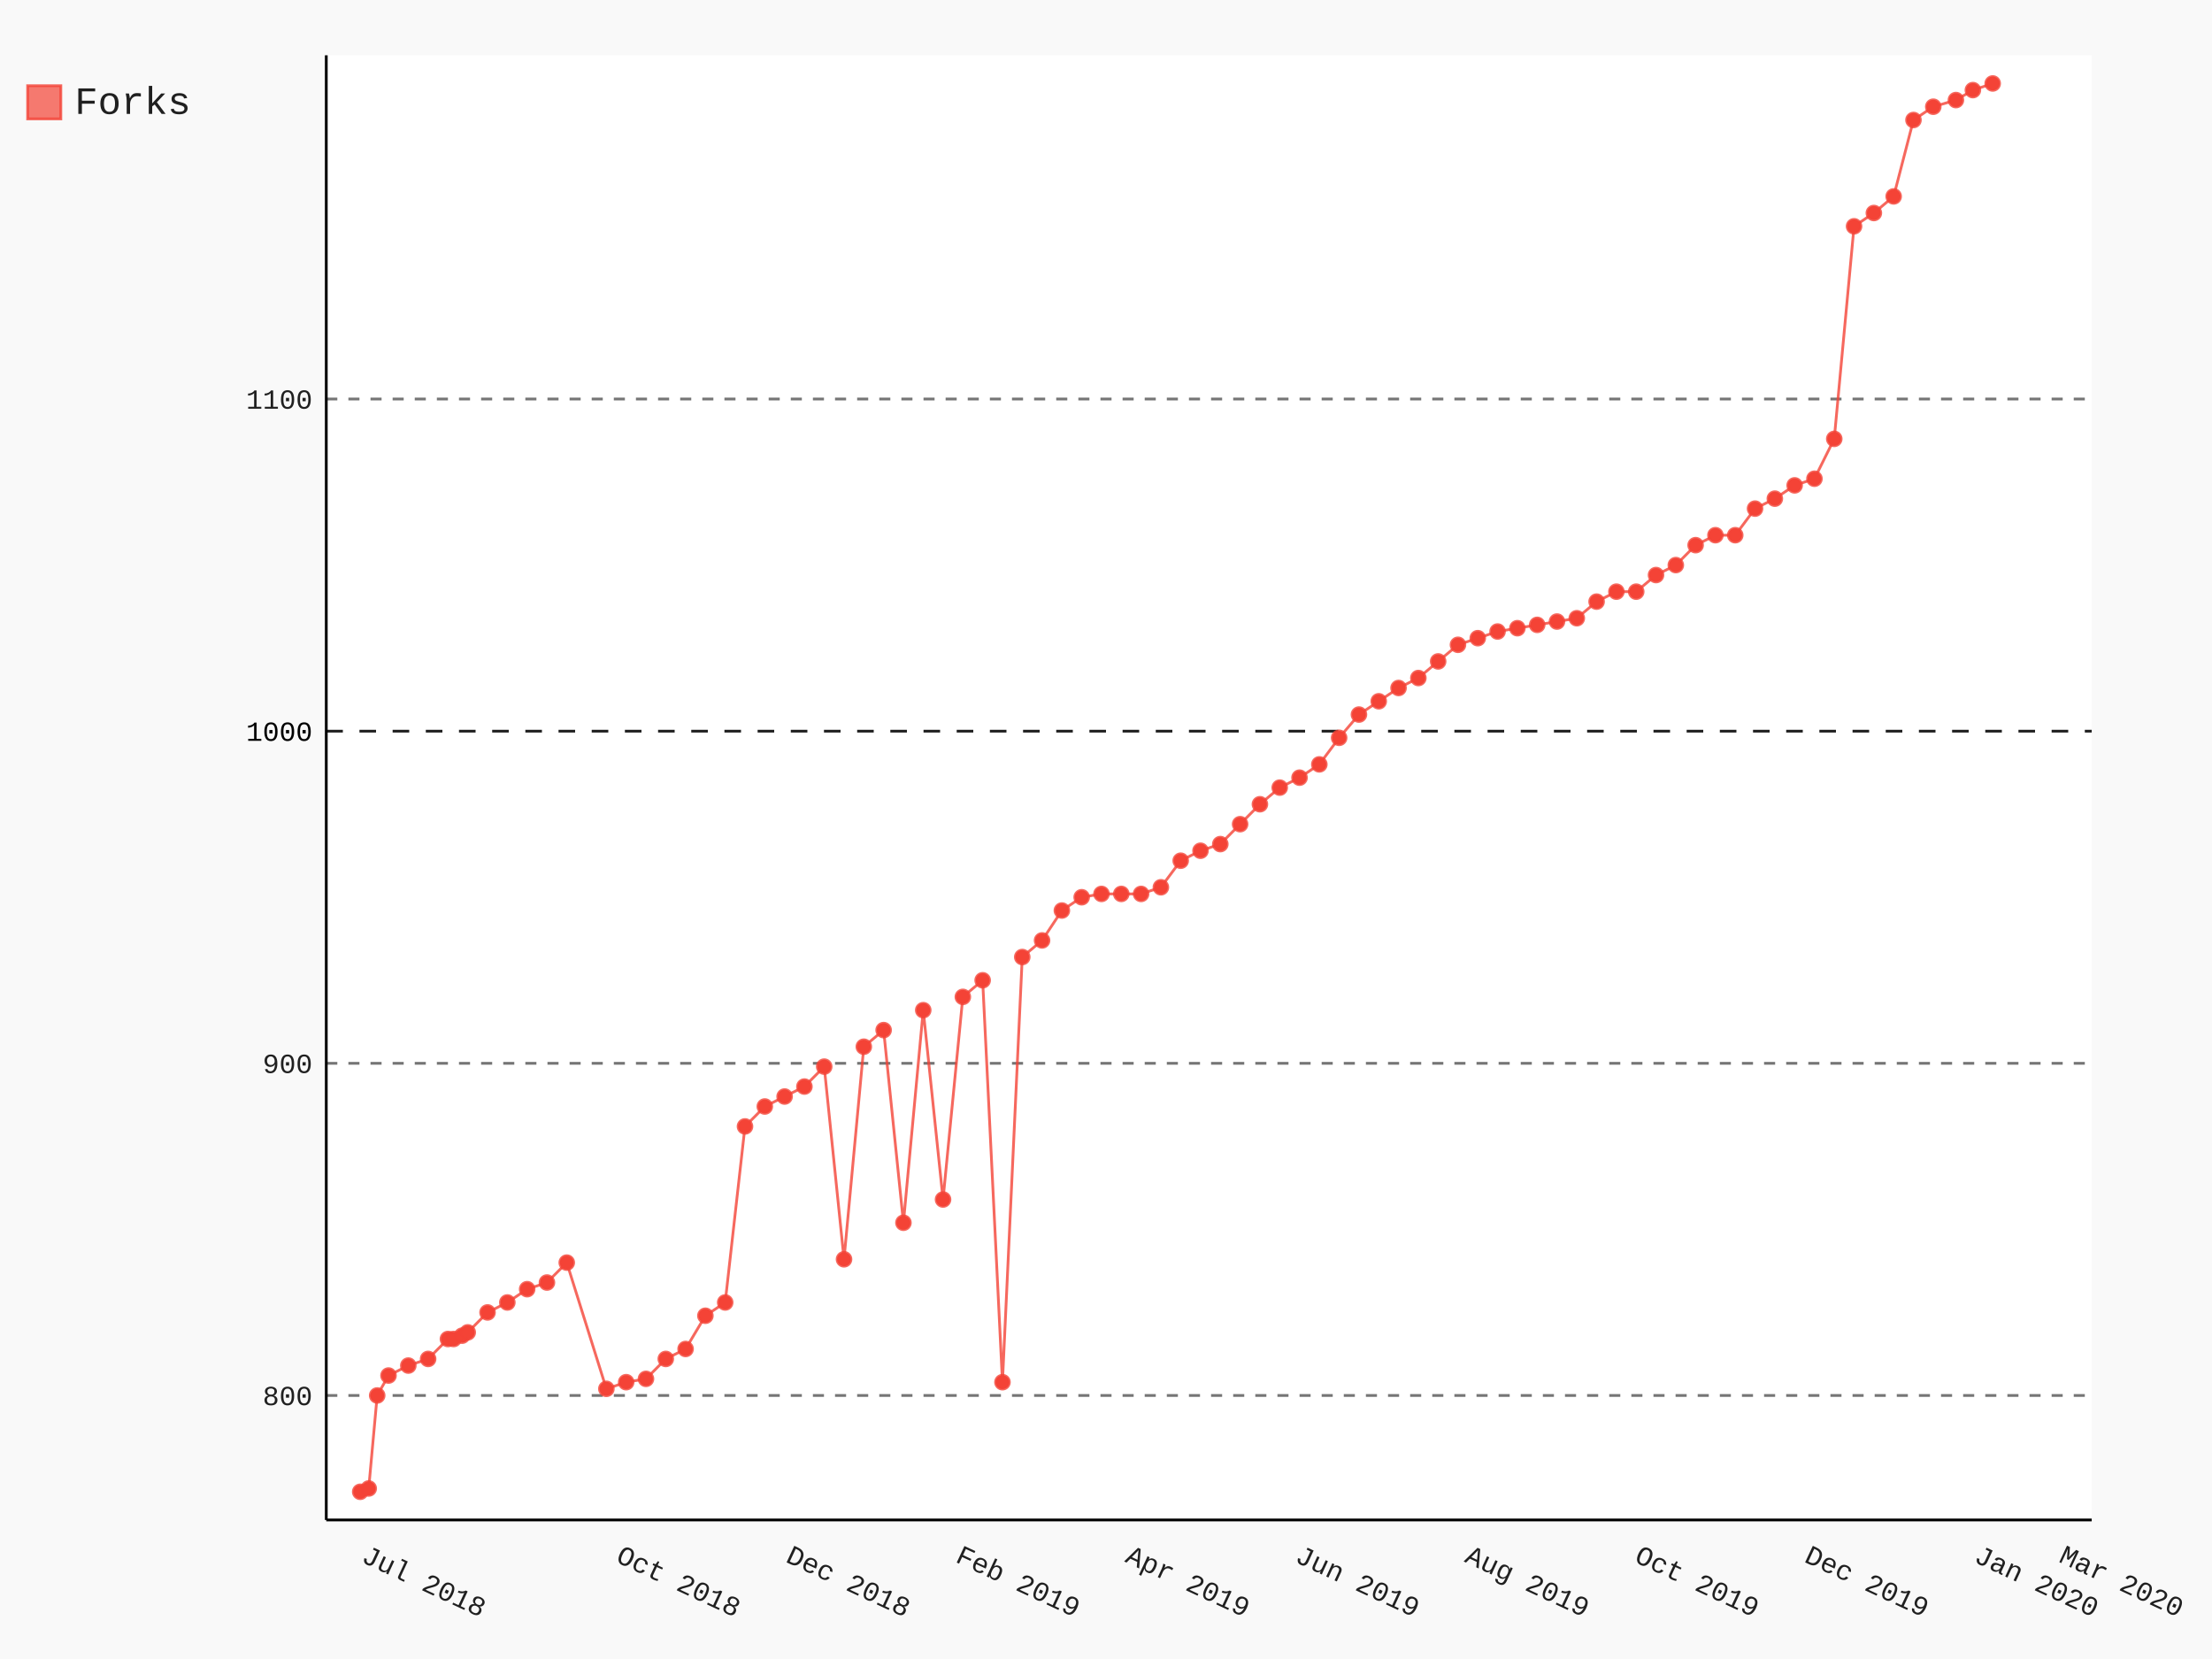
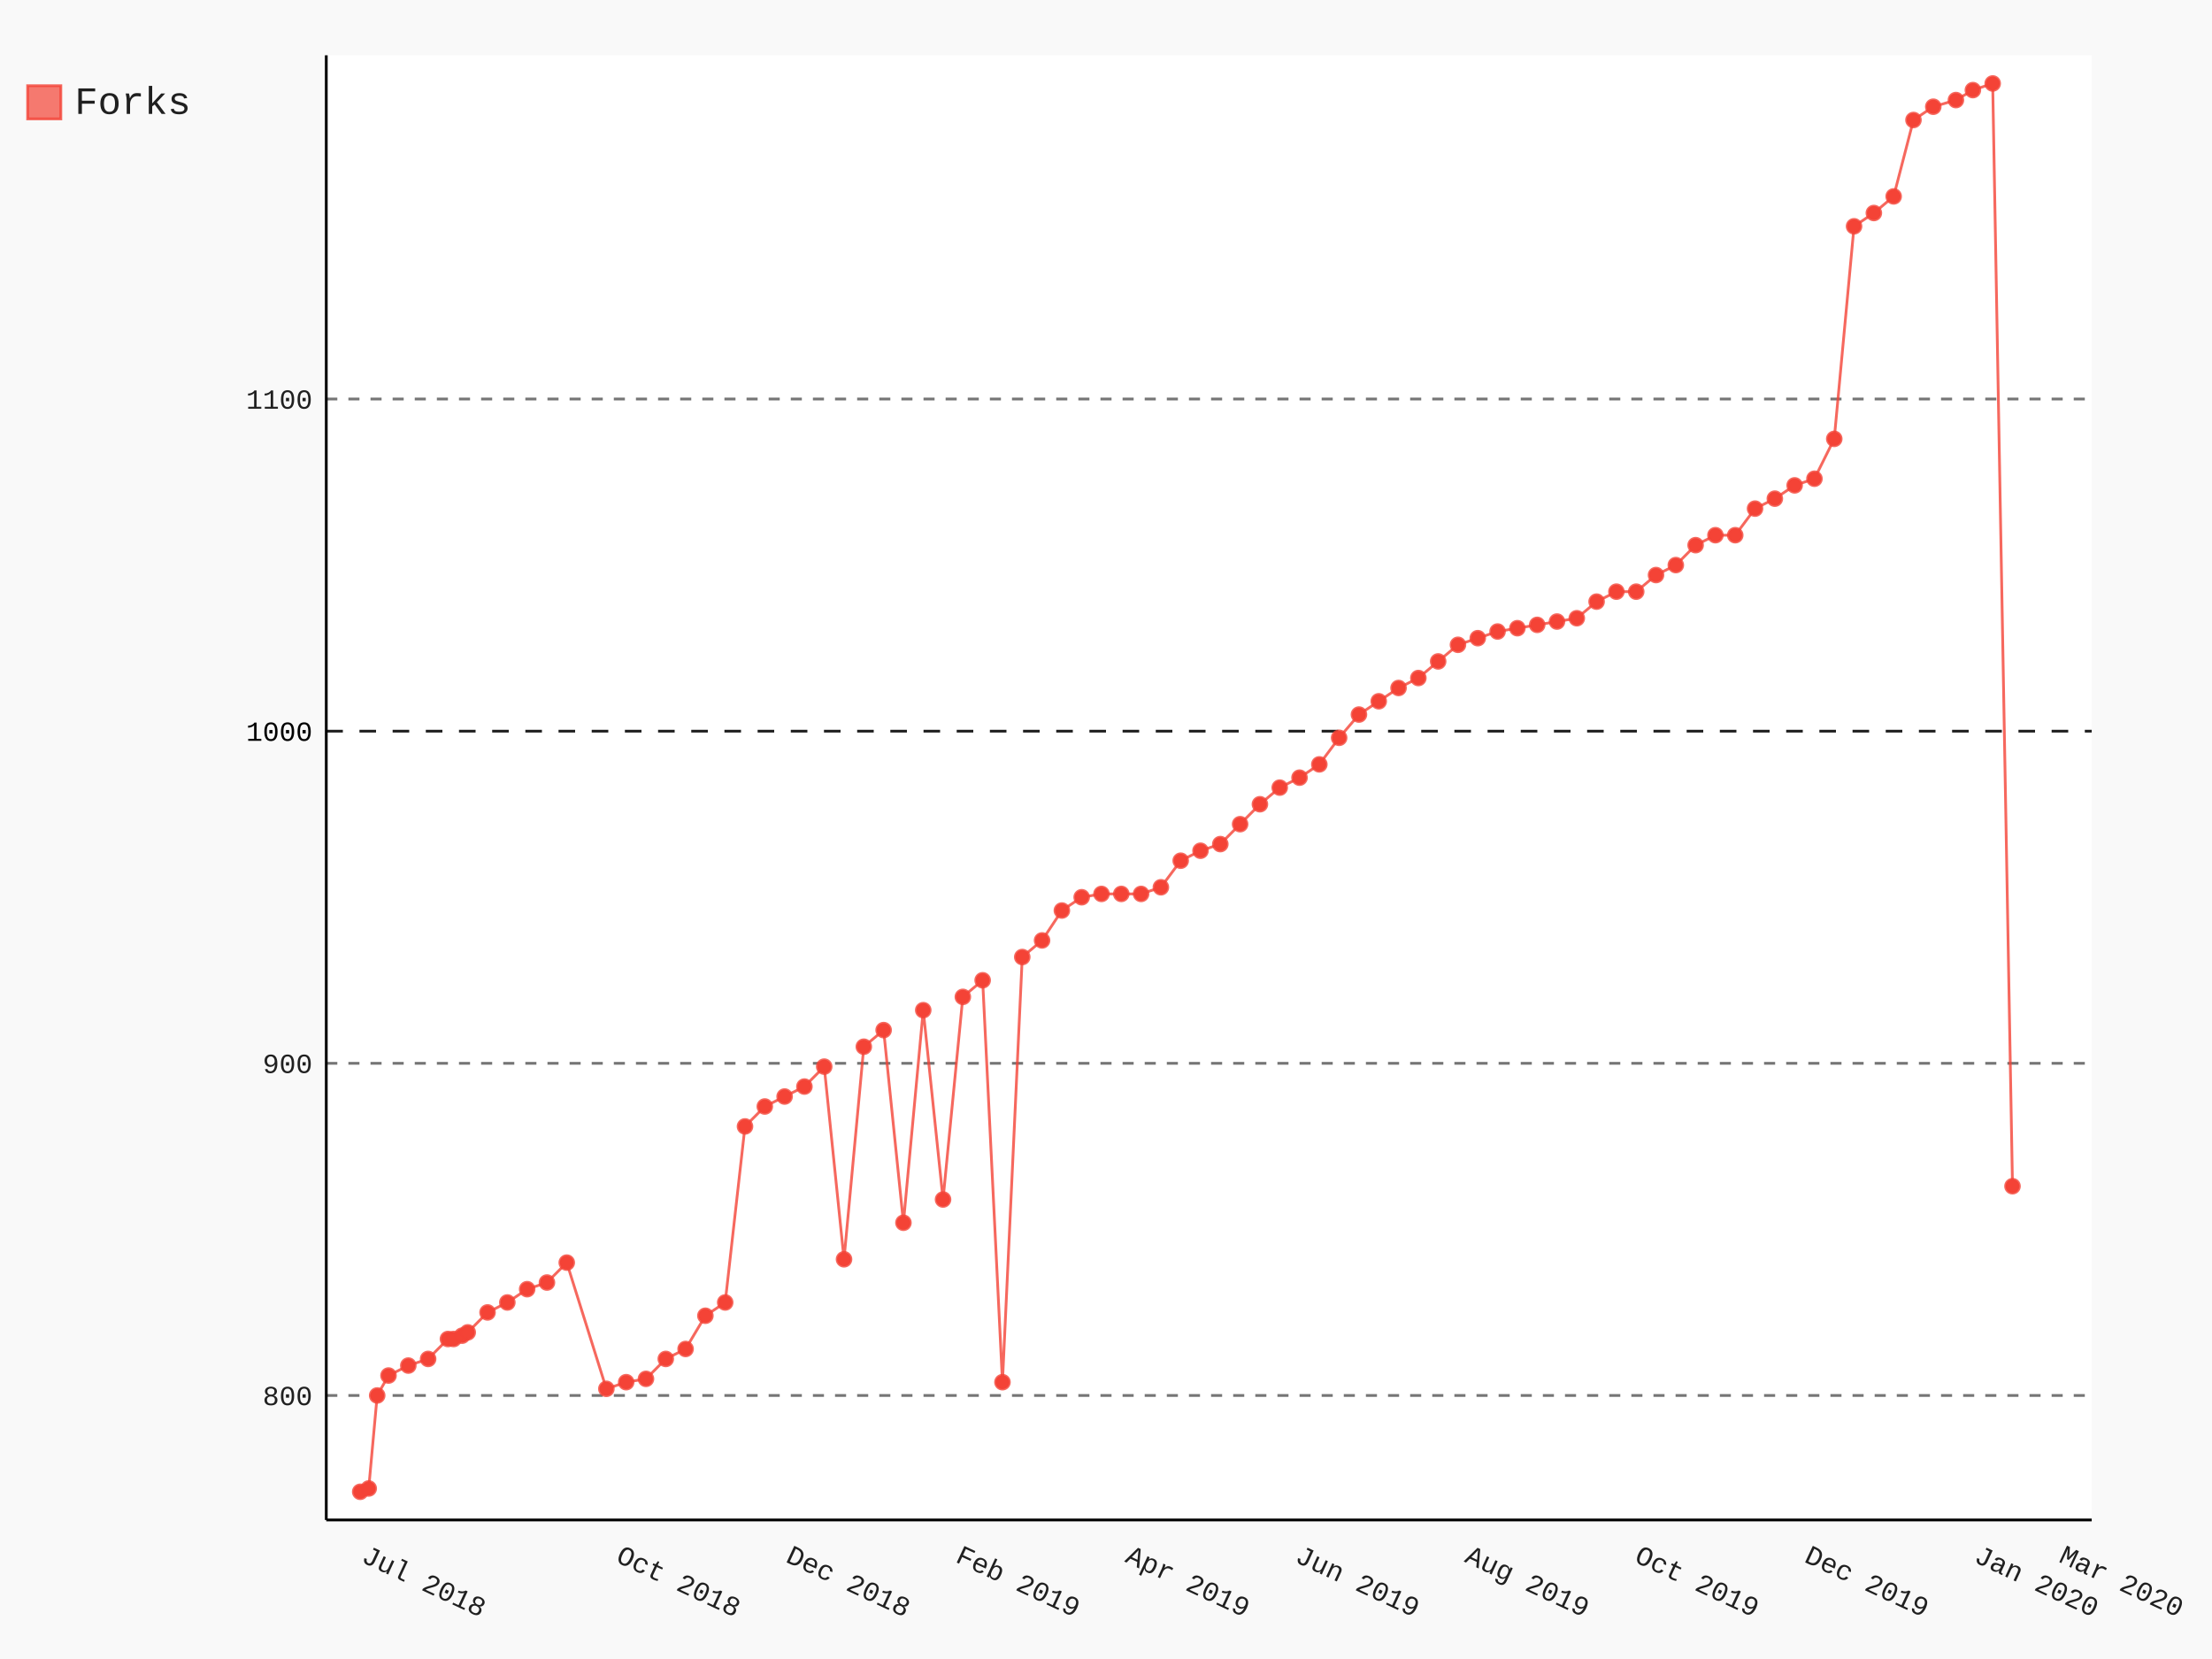
- <svg xmlns="http://www.w3.org/2000/svg" class="pygal-chart" id="chart-eaf217ac-0891-42e2-be00-8ecbc251a190" viewBox="0 0 800 600">
+ <svg xmlns="http://www.w3.org/2000/svg" class="pygal-chart" id="chart-e9941ad8-ec2f-4323-9334-7aca829143a4" viewBox="0 0 800 600">
  <defs>
-     <style type="text/css">#chart-eaf217ac-0891-42e2-be00-8ecbc251a190{-webkit-user-select:none;-webkit-font-smoothing:antialiased;font-family:Consolas,"Liberation Mono",Menlo,Courier,monospace}#chart-eaf217ac-0891-42e2-be00-8ecbc251a190 .title{font-family:Consolas,"Liberation Mono",Menlo,Courier,monospace;font-size:16px}#chart-eaf217ac-0891-42e2-be00-8ecbc251a190 .legends .legend text{font-family:Consolas,"Liberation Mono",Menlo,Courier,monospace;font-size:14px}#chart-eaf217ac-0891-42e2-be00-8ecbc251a190 .axis text{font-family:Consolas,"Liberation Mono",Menlo,Courier,monospace;font-size:10px}#chart-eaf217ac-0891-42e2-be00-8ecbc251a190 .axis text.major{font-family:Consolas,"Liberation Mono",Menlo,Courier,monospace;font-size:10px}#chart-eaf217ac-0891-42e2-be00-8ecbc251a190 .text-overlay text.value{font-family:Consolas,"Liberation Mono",Menlo,Courier,monospace;font-size:16px}#chart-eaf217ac-0891-42e2-be00-8ecbc251a190 .text-overlay text.label{font-family:Consolas,"Liberation Mono",Menlo,Courier,monospace;font-size:10px}#chart-eaf217ac-0891-42e2-be00-8ecbc251a190 .tooltip{font-family:Consolas,"Liberation Mono",Menlo,Courier,monospace;font-size:14px}#chart-eaf217ac-0891-42e2-be00-8ecbc251a190 text.no_data{font-family:Consolas,"Liberation Mono",Menlo,Courier,monospace;font-size:64px}
- #chart-eaf217ac-0891-42e2-be00-8ecbc251a190{background-color:rgba(249,249,249,1)}#chart-eaf217ac-0891-42e2-be00-8ecbc251a190 path,#chart-eaf217ac-0891-42e2-be00-8ecbc251a190 line,#chart-eaf217ac-0891-42e2-be00-8ecbc251a190 rect,#chart-eaf217ac-0891-42e2-be00-8ecbc251a190 circle{-webkit-transition:150ms;-moz-transition:150ms;transition:150ms}#chart-eaf217ac-0891-42e2-be00-8ecbc251a190 .graph &gt; .background{fill:rgba(249,249,249,1)}#chart-eaf217ac-0891-42e2-be00-8ecbc251a190 .plot &gt; .background{fill:rgba(255,255,255,1)}#chart-eaf217ac-0891-42e2-be00-8ecbc251a190 .graph{fill:rgba(0,0,0,.87)}#chart-eaf217ac-0891-42e2-be00-8ecbc251a190 text.no_data{fill:rgba(0,0,0,1)}#chart-eaf217ac-0891-42e2-be00-8ecbc251a190 .title{fill:rgba(0,0,0,1)}#chart-eaf217ac-0891-42e2-be00-8ecbc251a190 .legends .legend text{fill:rgba(0,0,0,.87)}#chart-eaf217ac-0891-42e2-be00-8ecbc251a190 .legends .legend:hover text{fill:rgba(0,0,0,1)}#chart-eaf217ac-0891-42e2-be00-8ecbc251a190 .axis .line{stroke:rgba(0,0,0,1)}#chart-eaf217ac-0891-42e2-be00-8ecbc251a190 .axis .guide.line{stroke:rgba(0,0,0,.54)}#chart-eaf217ac-0891-42e2-be00-8ecbc251a190 .axis .major.line{stroke:rgba(0,0,0,.87)}#chart-eaf217ac-0891-42e2-be00-8ecbc251a190 .axis text.major{fill:rgba(0,0,0,1)}#chart-eaf217ac-0891-42e2-be00-8ecbc251a190 .axis.y .guides:hover .guide.line,#chart-eaf217ac-0891-42e2-be00-8ecbc251a190 .line-graph .axis.x .guides:hover .guide.line,#chart-eaf217ac-0891-42e2-be00-8ecbc251a190 .stackedline-graph .axis.x .guides:hover .guide.line,#chart-eaf217ac-0891-42e2-be00-8ecbc251a190 .xy-graph .axis.x .guides:hover .guide.line{stroke:rgba(0,0,0,1)}#chart-eaf217ac-0891-42e2-be00-8ecbc251a190 .axis .guides:hover text{fill:rgba(0,0,0,1)}#chart-eaf217ac-0891-42e2-be00-8ecbc251a190 .reactive{fill-opacity:.7;stroke-opacity:.8}#chart-eaf217ac-0891-42e2-be00-8ecbc251a190 .ci{stroke:rgba(0,0,0,.87)}#chart-eaf217ac-0891-42e2-be00-8ecbc251a190 .reactive.active,#chart-eaf217ac-0891-42e2-be00-8ecbc251a190 .active .reactive{fill-opacity:.8;stroke-opacity:.9;stroke-width:4}#chart-eaf217ac-0891-42e2-be00-8ecbc251a190 .ci .reactive.active{stroke-width:1.5}#chart-eaf217ac-0891-42e2-be00-8ecbc251a190 .series text{fill:rgba(0,0,0,1)}#chart-eaf217ac-0891-42e2-be00-8ecbc251a190 .tooltip rect{fill:rgba(255,255,255,1);stroke:rgba(0,0,0,1);-webkit-transition:opacity 150ms;-moz-transition:opacity 150ms;transition:opacity 150ms}#chart-eaf217ac-0891-42e2-be00-8ecbc251a190 .tooltip .label{fill:rgba(0,0,0,.87)}#chart-eaf217ac-0891-42e2-be00-8ecbc251a190 .tooltip .label{fill:rgba(0,0,0,.87)}#chart-eaf217ac-0891-42e2-be00-8ecbc251a190 .tooltip .legend{font-size:.8em;fill:rgba(0,0,0,.54)}#chart-eaf217ac-0891-42e2-be00-8ecbc251a190 .tooltip .x_label{font-size:.6em;fill:rgba(0,0,0,1)}#chart-eaf217ac-0891-42e2-be00-8ecbc251a190 .tooltip .xlink{font-size:.5em;text-decoration:underline}#chart-eaf217ac-0891-42e2-be00-8ecbc251a190 .tooltip .value{font-size:1.5em}#chart-eaf217ac-0891-42e2-be00-8ecbc251a190 .bound{font-size:.5em}#chart-eaf217ac-0891-42e2-be00-8ecbc251a190 .max-value{font-size:.75em;fill:rgba(0,0,0,.54)}#chart-eaf217ac-0891-42e2-be00-8ecbc251a190 .map-element{fill:rgba(255,255,255,1);stroke:rgba(0,0,0,.54) !important}#chart-eaf217ac-0891-42e2-be00-8ecbc251a190 .map-element .reactive{fill-opacity:inherit;stroke-opacity:inherit}#chart-eaf217ac-0891-42e2-be00-8ecbc251a190 .color-0,#chart-eaf217ac-0891-42e2-be00-8ecbc251a190 .color-0 a:visited{stroke:#F44336;fill:#F44336}#chart-eaf217ac-0891-42e2-be00-8ecbc251a190 .text-overlay .color-0 text{fill:black}
- #chart-eaf217ac-0891-42e2-be00-8ecbc251a190 text.no_data{text-anchor:middle}#chart-eaf217ac-0891-42e2-be00-8ecbc251a190 .guide.line{fill:none}#chart-eaf217ac-0891-42e2-be00-8ecbc251a190 .centered{text-anchor:middle}#chart-eaf217ac-0891-42e2-be00-8ecbc251a190 .title{text-anchor:middle}#chart-eaf217ac-0891-42e2-be00-8ecbc251a190 .legends .legend text{fill-opacity:1}#chart-eaf217ac-0891-42e2-be00-8ecbc251a190 .axis.x text{text-anchor:middle}#chart-eaf217ac-0891-42e2-be00-8ecbc251a190 .axis.x:not(.web) text[transform]{text-anchor:start}#chart-eaf217ac-0891-42e2-be00-8ecbc251a190 .axis.x:not(.web) text[transform].backwards{text-anchor:end}#chart-eaf217ac-0891-42e2-be00-8ecbc251a190 .axis.y text{text-anchor:end}#chart-eaf217ac-0891-42e2-be00-8ecbc251a190 .axis.y text[transform].backwards{text-anchor:start}#chart-eaf217ac-0891-42e2-be00-8ecbc251a190 .axis.y2 text{text-anchor:start}#chart-eaf217ac-0891-42e2-be00-8ecbc251a190 .axis.y2 text[transform].backwards{text-anchor:end}#chart-eaf217ac-0891-42e2-be00-8ecbc251a190 .axis .guide.line{stroke-dasharray:4,4}#chart-eaf217ac-0891-42e2-be00-8ecbc251a190 .axis .major.guide.line{stroke-dasharray:6,6}#chart-eaf217ac-0891-42e2-be00-8ecbc251a190 .horizontal .axis.y .guide.line,#chart-eaf217ac-0891-42e2-be00-8ecbc251a190 .horizontal .axis.y2 .guide.line,#chart-eaf217ac-0891-42e2-be00-8ecbc251a190 .vertical .axis.x .guide.line{opacity:0}#chart-eaf217ac-0891-42e2-be00-8ecbc251a190 .horizontal .axis.always_show .guide.line,#chart-eaf217ac-0891-42e2-be00-8ecbc251a190 .vertical .axis.always_show .guide.line{opacity:1 !important}#chart-eaf217ac-0891-42e2-be00-8ecbc251a190 .axis.y .guides:hover .guide.line,#chart-eaf217ac-0891-42e2-be00-8ecbc251a190 .axis.y2 .guides:hover .guide.line,#chart-eaf217ac-0891-42e2-be00-8ecbc251a190 .axis.x .guides:hover .guide.line{opacity:1}#chart-eaf217ac-0891-42e2-be00-8ecbc251a190 .axis .guides:hover text{opacity:1}#chart-eaf217ac-0891-42e2-be00-8ecbc251a190 .nofill{fill:none}#chart-eaf217ac-0891-42e2-be00-8ecbc251a190 .subtle-fill{fill-opacity:.2}#chart-eaf217ac-0891-42e2-be00-8ecbc251a190 .dot{stroke-width:1px;fill-opacity:1}#chart-eaf217ac-0891-42e2-be00-8ecbc251a190 .dot.active{stroke-width:5px}#chart-eaf217ac-0891-42e2-be00-8ecbc251a190 .dot.negative{fill:transparent}#chart-eaf217ac-0891-42e2-be00-8ecbc251a190 text,#chart-eaf217ac-0891-42e2-be00-8ecbc251a190 tspan{stroke:none !important}#chart-eaf217ac-0891-42e2-be00-8ecbc251a190 .series text.active{opacity:1}#chart-eaf217ac-0891-42e2-be00-8ecbc251a190 .tooltip rect{fill-opacity:.95;stroke-width:.5}#chart-eaf217ac-0891-42e2-be00-8ecbc251a190 .tooltip text{fill-opacity:1}#chart-eaf217ac-0891-42e2-be00-8ecbc251a190 .showable{visibility:hidden}#chart-eaf217ac-0891-42e2-be00-8ecbc251a190 .showable.shown{visibility:visible}#chart-eaf217ac-0891-42e2-be00-8ecbc251a190 .gauge-background{fill:rgba(229,229,229,1);stroke:none}#chart-eaf217ac-0891-42e2-be00-8ecbc251a190 .bg-lines{stroke:rgba(249,249,249,1);stroke-width:2px}</style>
+     <style type="text/css">#chart-e9941ad8-ec2f-4323-9334-7aca829143a4{-webkit-user-select:none;-webkit-font-smoothing:antialiased;font-family:Consolas,"Liberation Mono",Menlo,Courier,monospace}#chart-e9941ad8-ec2f-4323-9334-7aca829143a4 .title{font-family:Consolas,"Liberation Mono",Menlo,Courier,monospace;font-size:16px}#chart-e9941ad8-ec2f-4323-9334-7aca829143a4 .legends .legend text{font-family:Consolas,"Liberation Mono",Menlo,Courier,monospace;font-size:14px}#chart-e9941ad8-ec2f-4323-9334-7aca829143a4 .axis text{font-family:Consolas,"Liberation Mono",Menlo,Courier,monospace;font-size:10px}#chart-e9941ad8-ec2f-4323-9334-7aca829143a4 .axis text.major{font-family:Consolas,"Liberation Mono",Menlo,Courier,monospace;font-size:10px}#chart-e9941ad8-ec2f-4323-9334-7aca829143a4 .text-overlay text.value{font-family:Consolas,"Liberation Mono",Menlo,Courier,monospace;font-size:16px}#chart-e9941ad8-ec2f-4323-9334-7aca829143a4 .text-overlay text.label{font-family:Consolas,"Liberation Mono",Menlo,Courier,monospace;font-size:10px}#chart-e9941ad8-ec2f-4323-9334-7aca829143a4 .tooltip{font-family:Consolas,"Liberation Mono",Menlo,Courier,monospace;font-size:14px}#chart-e9941ad8-ec2f-4323-9334-7aca829143a4 text.no_data{font-family:Consolas,"Liberation Mono",Menlo,Courier,monospace;font-size:64px}
+ #chart-e9941ad8-ec2f-4323-9334-7aca829143a4{background-color:rgba(249,249,249,1)}#chart-e9941ad8-ec2f-4323-9334-7aca829143a4 path,#chart-e9941ad8-ec2f-4323-9334-7aca829143a4 line,#chart-e9941ad8-ec2f-4323-9334-7aca829143a4 rect,#chart-e9941ad8-ec2f-4323-9334-7aca829143a4 circle{-webkit-transition:150ms;-moz-transition:150ms;transition:150ms}#chart-e9941ad8-ec2f-4323-9334-7aca829143a4 .graph &gt; .background{fill:rgba(249,249,249,1)}#chart-e9941ad8-ec2f-4323-9334-7aca829143a4 .plot &gt; .background{fill:rgba(255,255,255,1)}#chart-e9941ad8-ec2f-4323-9334-7aca829143a4 .graph{fill:rgba(0,0,0,.87)}#chart-e9941ad8-ec2f-4323-9334-7aca829143a4 text.no_data{fill:rgba(0,0,0,1)}#chart-e9941ad8-ec2f-4323-9334-7aca829143a4 .title{fill:rgba(0,0,0,1)}#chart-e9941ad8-ec2f-4323-9334-7aca829143a4 .legends .legend text{fill:rgba(0,0,0,.87)}#chart-e9941ad8-ec2f-4323-9334-7aca829143a4 .legends .legend:hover text{fill:rgba(0,0,0,1)}#chart-e9941ad8-ec2f-4323-9334-7aca829143a4 .axis .line{stroke:rgba(0,0,0,1)}#chart-e9941ad8-ec2f-4323-9334-7aca829143a4 .axis .guide.line{stroke:rgba(0,0,0,.54)}#chart-e9941ad8-ec2f-4323-9334-7aca829143a4 .axis .major.line{stroke:rgba(0,0,0,.87)}#chart-e9941ad8-ec2f-4323-9334-7aca829143a4 .axis text.major{fill:rgba(0,0,0,1)}#chart-e9941ad8-ec2f-4323-9334-7aca829143a4 .axis.y .guides:hover .guide.line,#chart-e9941ad8-ec2f-4323-9334-7aca829143a4 .line-graph .axis.x .guides:hover .guide.line,#chart-e9941ad8-ec2f-4323-9334-7aca829143a4 .stackedline-graph .axis.x .guides:hover .guide.line,#chart-e9941ad8-ec2f-4323-9334-7aca829143a4 .xy-graph .axis.x .guides:hover .guide.line{stroke:rgba(0,0,0,1)}#chart-e9941ad8-ec2f-4323-9334-7aca829143a4 .axis .guides:hover text{fill:rgba(0,0,0,1)}#chart-e9941ad8-ec2f-4323-9334-7aca829143a4 .reactive{fill-opacity:.7;stroke-opacity:.8}#chart-e9941ad8-ec2f-4323-9334-7aca829143a4 .ci{stroke:rgba(0,0,0,.87)}#chart-e9941ad8-ec2f-4323-9334-7aca829143a4 .reactive.active,#chart-e9941ad8-ec2f-4323-9334-7aca829143a4 .active .reactive{fill-opacity:.8;stroke-opacity:.9;stroke-width:4}#chart-e9941ad8-ec2f-4323-9334-7aca829143a4 .ci .reactive.active{stroke-width:1.5}#chart-e9941ad8-ec2f-4323-9334-7aca829143a4 .series text{fill:rgba(0,0,0,1)}#chart-e9941ad8-ec2f-4323-9334-7aca829143a4 .tooltip rect{fill:rgba(255,255,255,1);stroke:rgba(0,0,0,1);-webkit-transition:opacity 150ms;-moz-transition:opacity 150ms;transition:opacity 150ms}#chart-e9941ad8-ec2f-4323-9334-7aca829143a4 .tooltip .label{fill:rgba(0,0,0,.87)}#chart-e9941ad8-ec2f-4323-9334-7aca829143a4 .tooltip .label{fill:rgba(0,0,0,.87)}#chart-e9941ad8-ec2f-4323-9334-7aca829143a4 .tooltip .legend{font-size:.8em;fill:rgba(0,0,0,.54)}#chart-e9941ad8-ec2f-4323-9334-7aca829143a4 .tooltip .x_label{font-size:.6em;fill:rgba(0,0,0,1)}#chart-e9941ad8-ec2f-4323-9334-7aca829143a4 .tooltip .xlink{font-size:.5em;text-decoration:underline}#chart-e9941ad8-ec2f-4323-9334-7aca829143a4 .tooltip .value{font-size:1.5em}#chart-e9941ad8-ec2f-4323-9334-7aca829143a4 .bound{font-size:.5em}#chart-e9941ad8-ec2f-4323-9334-7aca829143a4 .max-value{font-size:.75em;fill:rgba(0,0,0,.54)}#chart-e9941ad8-ec2f-4323-9334-7aca829143a4 .map-element{fill:rgba(255,255,255,1);stroke:rgba(0,0,0,.54) !important}#chart-e9941ad8-ec2f-4323-9334-7aca829143a4 .map-element .reactive{fill-opacity:inherit;stroke-opacity:inherit}#chart-e9941ad8-ec2f-4323-9334-7aca829143a4 .color-0,#chart-e9941ad8-ec2f-4323-9334-7aca829143a4 .color-0 a:visited{stroke:#F44336;fill:#F44336}#chart-e9941ad8-ec2f-4323-9334-7aca829143a4 .text-overlay .color-0 text{fill:black}
+ #chart-e9941ad8-ec2f-4323-9334-7aca829143a4 text.no_data{text-anchor:middle}#chart-e9941ad8-ec2f-4323-9334-7aca829143a4 .guide.line{fill:none}#chart-e9941ad8-ec2f-4323-9334-7aca829143a4 .centered{text-anchor:middle}#chart-e9941ad8-ec2f-4323-9334-7aca829143a4 .title{text-anchor:middle}#chart-e9941ad8-ec2f-4323-9334-7aca829143a4 .legends .legend text{fill-opacity:1}#chart-e9941ad8-ec2f-4323-9334-7aca829143a4 .axis.x text{text-anchor:middle}#chart-e9941ad8-ec2f-4323-9334-7aca829143a4 .axis.x:not(.web) text[transform]{text-anchor:start}#chart-e9941ad8-ec2f-4323-9334-7aca829143a4 .axis.x:not(.web) text[transform].backwards{text-anchor:end}#chart-e9941ad8-ec2f-4323-9334-7aca829143a4 .axis.y text{text-anchor:end}#chart-e9941ad8-ec2f-4323-9334-7aca829143a4 .axis.y text[transform].backwards{text-anchor:start}#chart-e9941ad8-ec2f-4323-9334-7aca829143a4 .axis.y2 text{text-anchor:start}#chart-e9941ad8-ec2f-4323-9334-7aca829143a4 .axis.y2 text[transform].backwards{text-anchor:end}#chart-e9941ad8-ec2f-4323-9334-7aca829143a4 .axis .guide.line{stroke-dasharray:4,4}#chart-e9941ad8-ec2f-4323-9334-7aca829143a4 .axis .major.guide.line{stroke-dasharray:6,6}#chart-e9941ad8-ec2f-4323-9334-7aca829143a4 .horizontal .axis.y .guide.line,#chart-e9941ad8-ec2f-4323-9334-7aca829143a4 .horizontal .axis.y2 .guide.line,#chart-e9941ad8-ec2f-4323-9334-7aca829143a4 .vertical .axis.x .guide.line{opacity:0}#chart-e9941ad8-ec2f-4323-9334-7aca829143a4 .horizontal .axis.always_show .guide.line,#chart-e9941ad8-ec2f-4323-9334-7aca829143a4 .vertical .axis.always_show .guide.line{opacity:1 !important}#chart-e9941ad8-ec2f-4323-9334-7aca829143a4 .axis.y .guides:hover .guide.line,#chart-e9941ad8-ec2f-4323-9334-7aca829143a4 .axis.y2 .guides:hover .guide.line,#chart-e9941ad8-ec2f-4323-9334-7aca829143a4 .axis.x .guides:hover .guide.line{opacity:1}#chart-e9941ad8-ec2f-4323-9334-7aca829143a4 .axis .guides:hover text{opacity:1}#chart-e9941ad8-ec2f-4323-9334-7aca829143a4 .nofill{fill:none}#chart-e9941ad8-ec2f-4323-9334-7aca829143a4 .subtle-fill{fill-opacity:.2}#chart-e9941ad8-ec2f-4323-9334-7aca829143a4 .dot{stroke-width:1px;fill-opacity:1}#chart-e9941ad8-ec2f-4323-9334-7aca829143a4 .dot.active{stroke-width:5px}#chart-e9941ad8-ec2f-4323-9334-7aca829143a4 .dot.negative{fill:transparent}#chart-e9941ad8-ec2f-4323-9334-7aca829143a4 text,#chart-e9941ad8-ec2f-4323-9334-7aca829143a4 tspan{stroke:none !important}#chart-e9941ad8-ec2f-4323-9334-7aca829143a4 .series text.active{opacity:1}#chart-e9941ad8-ec2f-4323-9334-7aca829143a4 .tooltip rect{fill-opacity:.95;stroke-width:.5}#chart-e9941ad8-ec2f-4323-9334-7aca829143a4 .tooltip text{fill-opacity:1}#chart-e9941ad8-ec2f-4323-9334-7aca829143a4 .showable{visibility:hidden}#chart-e9941ad8-ec2f-4323-9334-7aca829143a4 .showable.shown{visibility:visible}#chart-e9941ad8-ec2f-4323-9334-7aca829143a4 .gauge-background{fill:rgba(229,229,229,1);stroke:none}#chart-e9941ad8-ec2f-4323-9334-7aca829143a4 .bg-lines{stroke:rgba(249,249,249,1);stroke-width:2px}</style>
  </defs>
  <g class="graph datetimeline-graph vertical">
    <rect class="background" height="600" width="800" x="0" y="0" />
    <g class="plot" transform="translate(118, 20)">
      <rect class="background" height="529.714" width="638.497" x="0" y="0" />
      <g class="axis y always_show">
        <path class="line" d="M0 529.714 h638.497" />
        <g class="guides">
          <path class="guide line" d="M0 484.691 h638.497" />
          <text class="" x="-5" y="488.191">800</text>
        </g>
        <g class="guides">
          <path class="guide line" d="M0 364.563 h638.497" />
          <text class="" x="-5" y="368.063">900</text>
        </g>
        <g class="guides">
          <path class="major guide line" d="M0 244.435 h638.497" />
          <text class="major" x="-5" y="247.935">1000</text>
        </g>
        <g class="guides">
          <path class="guide line" d="M0 124.308 h638.497" />
          <text class="" x="-5" y="127.808">1100</text>
        </g>
      </g>
      <g class="axis x">
        <path class="line" d="M0 0 v529.714" />
        <g class="guides">
          <path class="guide line" d="M12.279 0 v529.714" />
          <text class="" transform="rotate(25 12.27879 544.7143)" x="12.279" y="544.714">Jul 2018</text>
        </g>
        <g class="guides">
          <path class="guide line" d="M104.37 0 v529.714" />
          <text class="" transform="rotate(25 104.3697 544.7143)" x="104.37" y="544.714">Oct 2018</text>
        </g>
        <g class="guides">
          <path class="guide line" d="M165.764 0 v529.714" />
          <text class="" transform="rotate(25 165.7637 544.7143)" x="165.764" y="544.714">Dec 2018</text>
        </g>
        <g class="guides">
          <path class="guide line" d="M227.158 0 v529.714" />
          <text class="" transform="rotate(25 227.1577 544.7143)" x="227.158" y="544.714">Feb 2019</text>
        </g>
        <g class="guides">
          <path class="guide line" d="M288.552 0 v529.714" />
          <text class="" transform="rotate(25 288.5516 544.7143)" x="288.552" y="544.714">Apr 2019</text>
        </g>
        <g class="guides">
          <path class="guide line" d="M349.946 0 v529.714" />
          <text class="" transform="rotate(25 349.9456 544.7143)" x="349.946" y="544.714">Jun 2019</text>
        </g>
        <g class="guides">
          <path class="guide line" d="M411.34 0 v529.714" />
          <text class="" transform="rotate(25 411.3396 544.7143)" x="411.34" y="544.714">Aug 2019</text>
        </g>
        <g class="guides">
          <path class="guide line" d="M472.734 0 v529.714" />
          <text class="" transform="rotate(25 472.7335 544.7143)" x="472.734" y="544.714">Oct 2019</text>
        </g>
        <g class="guides">
          <path class="guide line" d="M534.127 0 v529.714" />
          <text class="" transform="rotate(25 534.1275 544.7143)" x="534.127" y="544.714">Dec 2019</text>
        </g>
        <g class="guides">
          <path class="guide line" d="M595.521 0 v529.714" />
          <text class="" transform="rotate(25 595.5215 544.7143)" x="595.521" y="544.714">Jan 2020</text>
        </g>
        <g class="guides">
          <path class="guide line" d="M626.218 0 v529.714" />
          <text class="" transform="rotate(25 626.2184 544.7143)" x="626.218" y="544.714">Mar 2020</text>
        </g>
      </g>
      <g class="series serie-0 color-0">
-         <path class="line reactive nofill" d="M12.279 519.528 L15.348 518.326 18.418 484.691 22.511 477.483 29.674 473.879 36.836 471.477 43.999 464.269 46.045 464.269 49.115 463.068 51.162 461.866 58.324 454.659 65.487 451.055 72.65 446.25 79.812 443.847 86.975 436.64 101.3 482.288 108.463 479.885 115.625 478.684 122.788 471.477 129.951 467.873 137.113 455.86 144.276 451.055 151.438 387.387 158.601 380.18 165.764 376.576 172.926 372.972 180.089 365.764 187.252 435.438 194.414 358.557 201.577 352.55 208.739 422.224 215.902 345.343 223.065 413.815 230.227 340.538 237.39 334.531 244.553 479.885 251.715 326.122 258.878 320.116 266.041 309.304 273.203 304.499 280.366 303.298 287.528 303.298 294.691 303.298 301.854 300.895 309.016 291.285 316.179 287.681 323.342 285.279 330.504 278.071 337.667 270.864 344.829 264.857 351.992 261.253 359.155 256.448 366.317 246.838 373.48 238.429 380.643 233.624 387.805 228.819 394.968 225.215 402.13 219.209 409.293 213.202 416.456 210.8 423.618 208.397 430.781 207.196 437.944 205.995 445.106 204.793 452.269 203.592 459.431 197.586 466.594 193.982 473.757 193.982 480.919 187.976 488.082 184.372 495.245 177.164 502.407 173.56 509.57 173.56 516.733 163.95 523.895 160.346 531.058 155.541 538.22 153.139 545.383 138.723 552.546 61.842 559.708 57.037 566.871 51.03 574.034 23.401 581.196 18.596 589.382 16.193 595.521 12.589 602.684 10.187" />
+         <path class="line reactive nofill" d="M12.279 519.528 L15.348 518.326 18.418 484.691 22.511 477.483 29.674 473.879 36.836 471.477 43.999 464.269 46.045 464.269 49.115 463.068 51.162 461.866 58.324 454.659 65.487 451.055 72.65 446.25 79.812 443.847 86.975 436.64 101.3 482.288 108.463 479.885 115.625 478.684 122.788 471.477 129.951 467.873 137.113 455.86 144.276 451.055 151.438 387.387 158.601 380.18 165.764 376.576 172.926 372.972 180.089 365.764 187.252 435.438 194.414 358.557 201.577 352.55 208.739 422.224 215.902 345.343 223.065 413.815 230.227 340.538 237.39 334.531 244.553 479.885 251.715 326.122 258.878 320.116 266.041 309.304 273.203 304.499 280.366 303.298 287.528 303.298 294.691 303.298 301.854 300.895 309.016 291.285 316.179 287.681 323.342 285.279 330.504 278.071 337.667 270.864 344.829 264.857 351.992 261.253 359.155 256.448 366.317 246.838 373.48 238.429 380.643 233.624 387.805 228.819 394.968 225.215 402.13 219.209 409.293 213.202 416.456 210.8 423.618 208.397 430.781 207.196 437.944 205.995 445.106 204.793 452.269 203.592 459.431 197.586 466.594 193.982 473.757 193.982 480.919 187.976 488.082 184.372 495.245 177.164 502.407 173.56 509.57 173.56 516.733 163.95 523.895 160.346 531.058 155.541 538.22 153.139 545.383 138.723 552.546 61.842 559.708 57.037 566.871 51.03 574.034 23.401 581.196 18.596 589.382 16.193 595.521 12.589 602.684 10.187 609.847 409.01" />
      </g>
    </g>
    <g class="titles" />
    <g class="plot overlay" transform="translate(118, 20)">
      <g class="series serie-0 color-0">
        <g class="dots">
          <circle class="dot reactive tooltip-trigger" cx="12.279" cy="519.528" r="2.5" />
        </g>
        <g class="dots">
          <circle class="dot reactive tooltip-trigger" cx="15.348" cy="518.326" r="2.5" />
        </g>
        <g class="dots">
          <circle class="dot reactive tooltip-trigger" cx="18.418" cy="484.691" r="2.5" />
        </g>
        <g class="dots">
          <circle class="dot reactive tooltip-trigger" cx="22.511" cy="477.483" r="2.5" />
        </g>
        <g class="dots">
          <circle class="dot reactive tooltip-trigger" cx="29.674" cy="473.879" r="2.5" />
        </g>
        <g class="dots">
          <circle class="dot reactive tooltip-trigger" cx="36.836" cy="471.477" r="2.5" />
        </g>
        <g class="dots">
          <circle class="dot reactive tooltip-trigger" cx="43.999" cy="464.269" r="2.5" />
        </g>
        <g class="dots">
          <circle class="dot reactive tooltip-trigger" cx="46.045" cy="464.269" r="2.5" />
        </g>
        <g class="dots">
          <circle class="dot reactive tooltip-trigger" cx="49.115" cy="463.068" r="2.5" />
        </g>
        <g class="dots">
          <circle class="dot reactive tooltip-trigger" cx="51.162" cy="461.866" r="2.5" />
        </g>
        <g class="dots">
          <circle class="dot reactive tooltip-trigger" cx="58.324" cy="454.659" r="2.5" />
        </g>
        <g class="dots">
          <circle class="dot reactive tooltip-trigger" cx="65.487" cy="451.055" r="2.5" />
        </g>
        <g class="dots">
          <circle class="dot reactive tooltip-trigger" cx="72.65" cy="446.25" r="2.5" />
        </g>
        <g class="dots">
          <circle class="dot reactive tooltip-trigger" cx="79.812" cy="443.847" r="2.5" />
        </g>
        <g class="dots">
          <circle class="dot reactive tooltip-trigger" cx="86.975" cy="436.64" r="2.5" />
        </g>
        <g class="dots">
          <circle class="dot reactive tooltip-trigger" cx="101.3" cy="482.288" r="2.5" />
        </g>
        <g class="dots">
          <circle class="dot reactive tooltip-trigger" cx="108.463" cy="479.885" r="2.5" />
        </g>
        <g class="dots">
          <circle class="dot reactive tooltip-trigger" cx="115.625" cy="478.684" r="2.5" />
        </g>
        <g class="dots">
          <circle class="dot reactive tooltip-trigger" cx="122.788" cy="471.477" r="2.5" />
        </g>
        <g class="dots">
          <circle class="dot reactive tooltip-trigger" cx="129.951" cy="467.873" r="2.5" />
        </g>
        <g class="dots">
          <circle class="dot reactive tooltip-trigger" cx="137.113" cy="455.86" r="2.5" />
        </g>
        <g class="dots">
          <circle class="dot reactive tooltip-trigger" cx="144.276" cy="451.055" r="2.5" />
        </g>
        <g class="dots">
          <circle class="dot reactive tooltip-trigger" cx="151.438" cy="387.387" r="2.5" />
        </g>
        <g class="dots">
          <circle class="dot reactive tooltip-trigger" cx="158.601" cy="380.18" r="2.5" />
        </g>
        <g class="dots">
          <circle class="dot reactive tooltip-trigger" cx="165.764" cy="376.576" r="2.5" />
        </g>
        <g class="dots">
          <circle class="dot reactive tooltip-trigger" cx="172.926" cy="372.972" r="2.5" />
        </g>
        <g class="dots">
          <circle class="dot reactive tooltip-trigger" cx="180.089" cy="365.764" r="2.5" />
        </g>
        <g class="dots">
          <circle class="dot reactive tooltip-trigger" cx="187.252" cy="435.438" r="2.5" />
        </g>
        <g class="dots">
          <circle class="dot reactive tooltip-trigger" cx="194.414" cy="358.557" r="2.5" />
        </g>
        <g class="dots">
          <circle class="dot reactive tooltip-trigger" cx="201.577" cy="352.55" r="2.5" />
        </g>
        <g class="dots">
          <circle class="dot reactive tooltip-trigger" cx="208.739" cy="422.224" r="2.5" />
        </g>
        <g class="dots">
          <circle class="dot reactive tooltip-trigger" cx="215.902" cy="345.343" r="2.5" />
        </g>
        <g class="dots">
          <circle class="dot reactive tooltip-trigger" cx="223.065" cy="413.815" r="2.5" />
        </g>
        <g class="dots">
          <circle class="dot reactive tooltip-trigger" cx="230.227" cy="340.538" r="2.5" />
        </g>
        <g class="dots">
          <circle class="dot reactive tooltip-trigger" cx="237.39" cy="334.531" r="2.5" />
        </g>
        <g class="dots">
          <circle class="dot reactive tooltip-trigger" cx="244.553" cy="479.885" r="2.5" />
        </g>
        <g class="dots">
          <circle class="dot reactive tooltip-trigger" cx="251.715" cy="326.122" r="2.5" />
        </g>
        <g class="dots">
          <circle class="dot reactive tooltip-trigger" cx="258.878" cy="320.116" r="2.5" />
        </g>
        <g class="dots">
          <circle class="dot reactive tooltip-trigger" cx="266.041" cy="309.304" r="2.5" />
        </g>
        <g class="dots">
          <circle class="dot reactive tooltip-trigger" cx="273.203" cy="304.499" r="2.5" />
        </g>
        <g class="dots">
          <circle class="dot reactive tooltip-trigger" cx="280.366" cy="303.298" r="2.5" />
        </g>
        <g class="dots">
          <circle class="dot reactive tooltip-trigger" cx="287.528" cy="303.298" r="2.5" />
        </g>
        <g class="dots">
          <circle class="dot reactive tooltip-trigger" cx="294.691" cy="303.298" r="2.5" />
        </g>
        <g class="dots">
          <circle class="dot reactive tooltip-trigger" cx="301.854" cy="300.895" r="2.5" />
        </g>
        <g class="dots">
          <circle class="dot reactive tooltip-trigger" cx="309.016" cy="291.285" r="2.5" />
        </g>
        <g class="dots">
          <circle class="dot reactive tooltip-trigger" cx="316.179" cy="287.681" r="2.5" />
        </g>
        <g class="dots">
          <circle class="dot reactive tooltip-trigger" cx="323.342" cy="285.279" r="2.5" />
        </g>
        <g class="dots">
          <circle class="dot reactive tooltip-trigger" cx="330.504" cy="278.071" r="2.5" />
        </g>
        <g class="dots">
          <circle class="dot reactive tooltip-trigger" cx="337.667" cy="270.864" r="2.5" />
        </g>
        <g class="dots">
          <circle class="dot reactive tooltip-trigger" cx="344.829" cy="264.857" r="2.5" />
        </g>
        <g class="dots">
          <circle class="dot reactive tooltip-trigger" cx="351.992" cy="261.253" r="2.5" />
        </g>
        <g class="dots">
          <circle class="dot reactive tooltip-trigger" cx="359.155" cy="256.448" r="2.5" />
        </g>
        <g class="dots">
          <circle class="dot reactive tooltip-trigger" cx="366.317" cy="246.838" r="2.5" />
        </g>
        <g class="dots">
          <circle class="dot reactive tooltip-trigger" cx="373.48" cy="238.429" r="2.5" />
        </g>
        <g class="dots">
          <circle class="dot reactive tooltip-trigger" cx="380.643" cy="233.624" r="2.5" />
        </g>
        <g class="dots">
          <circle class="dot reactive tooltip-trigger" cx="387.805" cy="228.819" r="2.5" />
        </g>
        <g class="dots">
          <circle class="dot reactive tooltip-trigger" cx="394.968" cy="225.215" r="2.5" />
        </g>
        <g class="dots">
          <circle class="dot reactive tooltip-trigger" cx="402.13" cy="219.209" r="2.5" />
        </g>
        <g class="dots">
          <circle class="dot reactive tooltip-trigger" cx="409.293" cy="213.202" r="2.5" />
        </g>
        <g class="dots">
          <circle class="dot reactive tooltip-trigger" cx="416.456" cy="210.8" r="2.5" />
        </g>
        <g class="dots">
          <circle class="dot reactive tooltip-trigger" cx="423.618" cy="208.397" r="2.5" />
        </g>
        <g class="dots">
          <circle class="dot reactive tooltip-trigger" cx="430.781" cy="207.196" r="2.5" />
        </g>
        <g class="dots">
          <circle class="dot reactive tooltip-trigger" cx="437.944" cy="205.995" r="2.5" />
        </g>
        <g class="dots">
          <circle class="dot reactive tooltip-trigger" cx="445.106" cy="204.793" r="2.5" />
        </g>
        <g class="dots">
          <circle class="dot reactive tooltip-trigger" cx="452.269" cy="203.592" r="2.5" />
        </g>
        <g class="dots">
          <circle class="dot reactive tooltip-trigger" cx="459.431" cy="197.586" r="2.5" />
        </g>
        <g class="dots">
          <circle class="dot reactive tooltip-trigger" cx="466.594" cy="193.982" r="2.5" />
        </g>
        <g class="dots">
          <circle class="dot reactive tooltip-trigger" cx="473.757" cy="193.982" r="2.5" />
        </g>
        <g class="dots">
          <circle class="dot reactive tooltip-trigger" cx="480.919" cy="187.976" r="2.5" />
        </g>
        <g class="dots">
          <circle class="dot reactive tooltip-trigger" cx="488.082" cy="184.372" r="2.5" />
        </g>
        <g class="dots">
          <circle class="dot reactive tooltip-trigger" cx="495.245" cy="177.164" r="2.5" />
        </g>
        <g class="dots">
          <circle class="dot reactive tooltip-trigger" cx="502.407" cy="173.56" r="2.5" />
        </g>
        <g class="dots">
          <circle class="dot reactive tooltip-trigger" cx="509.57" cy="173.56" r="2.5" />
        </g>
        <g class="dots">
          <circle class="dot reactive tooltip-trigger" cx="516.733" cy="163.95" r="2.5" />
        </g>
        <g class="dots">
          <circle class="dot reactive tooltip-trigger" cx="523.895" cy="160.346" r="2.5" />
        </g>
        <g class="dots">
          <circle class="dot reactive tooltip-trigger" cx="531.058" cy="155.541" r="2.5" />
        </g>
        <g class="dots">
          <circle class="dot reactive tooltip-trigger" cx="538.22" cy="153.139" r="2.5" />
        </g>
        <g class="dots">
          <circle class="dot reactive tooltip-trigger" cx="545.383" cy="138.723" r="2.5" />
        </g>
        <g class="dots">
          <circle class="dot reactive tooltip-trigger" cx="552.546" cy="61.842" r="2.5" />
        </g>
        <g class="dots">
          <circle class="dot reactive tooltip-trigger" cx="559.708" cy="57.037" r="2.5" />
        </g>
        <g class="dots">
          <circle class="dot reactive tooltip-trigger" cx="566.871" cy="51.03" r="2.5" />
        </g>
        <g class="dots">
          <circle class="dot reactive tooltip-trigger" cx="574.034" cy="23.401" r="2.5" />
        </g>
        <g class="dots">
          <circle class="dot reactive tooltip-trigger" cx="581.196" cy="18.596" r="2.5" />
        </g>
        <g class="dots">
          <circle class="dot reactive tooltip-trigger" cx="589.382" cy="16.193" r="2.5" />
        </g>
        <g class="dots">
          <circle class="dot reactive tooltip-trigger" cx="595.521" cy="12.589" r="2.5" />
        </g>
        <g class="dots">
          <circle class="dot reactive tooltip-trigger" cx="602.684" cy="10.187" r="2.5" />
+         </g>
+         <g class="dots">
+           <circle class="dot reactive tooltip-trigger" cx="609.847" cy="409.01" r="2.5" />
        </g>
      </g>
    </g>
    <g class="plot text-overlay" transform="translate(118, 20)">
      <g class="series serie-0 color-0" />
    </g>
    <g class="plot tooltip-overlay" transform="translate(118, 20)">
      <g class="tooltip" style="opacity: 0" transform="translate(0 0)">
        <rect class="tooltip-box" height="0" rx="0" ry="0" width="0" />
        <g class="text" />
      </g>
    </g>
    <g class="legends" transform="translate(10, 30)">
      <g class="legend reactive activate-serie" id="activate-serie-0">
        <rect class="color-0 reactive" height="12" width="12" x="0.0" y="1.0" />
        <text x="17.0" y="11.2">Forks</text>
      </g>
    </g>
    <g class="legends" transform="translate(766, 30)" />
  </g>
</svg>
